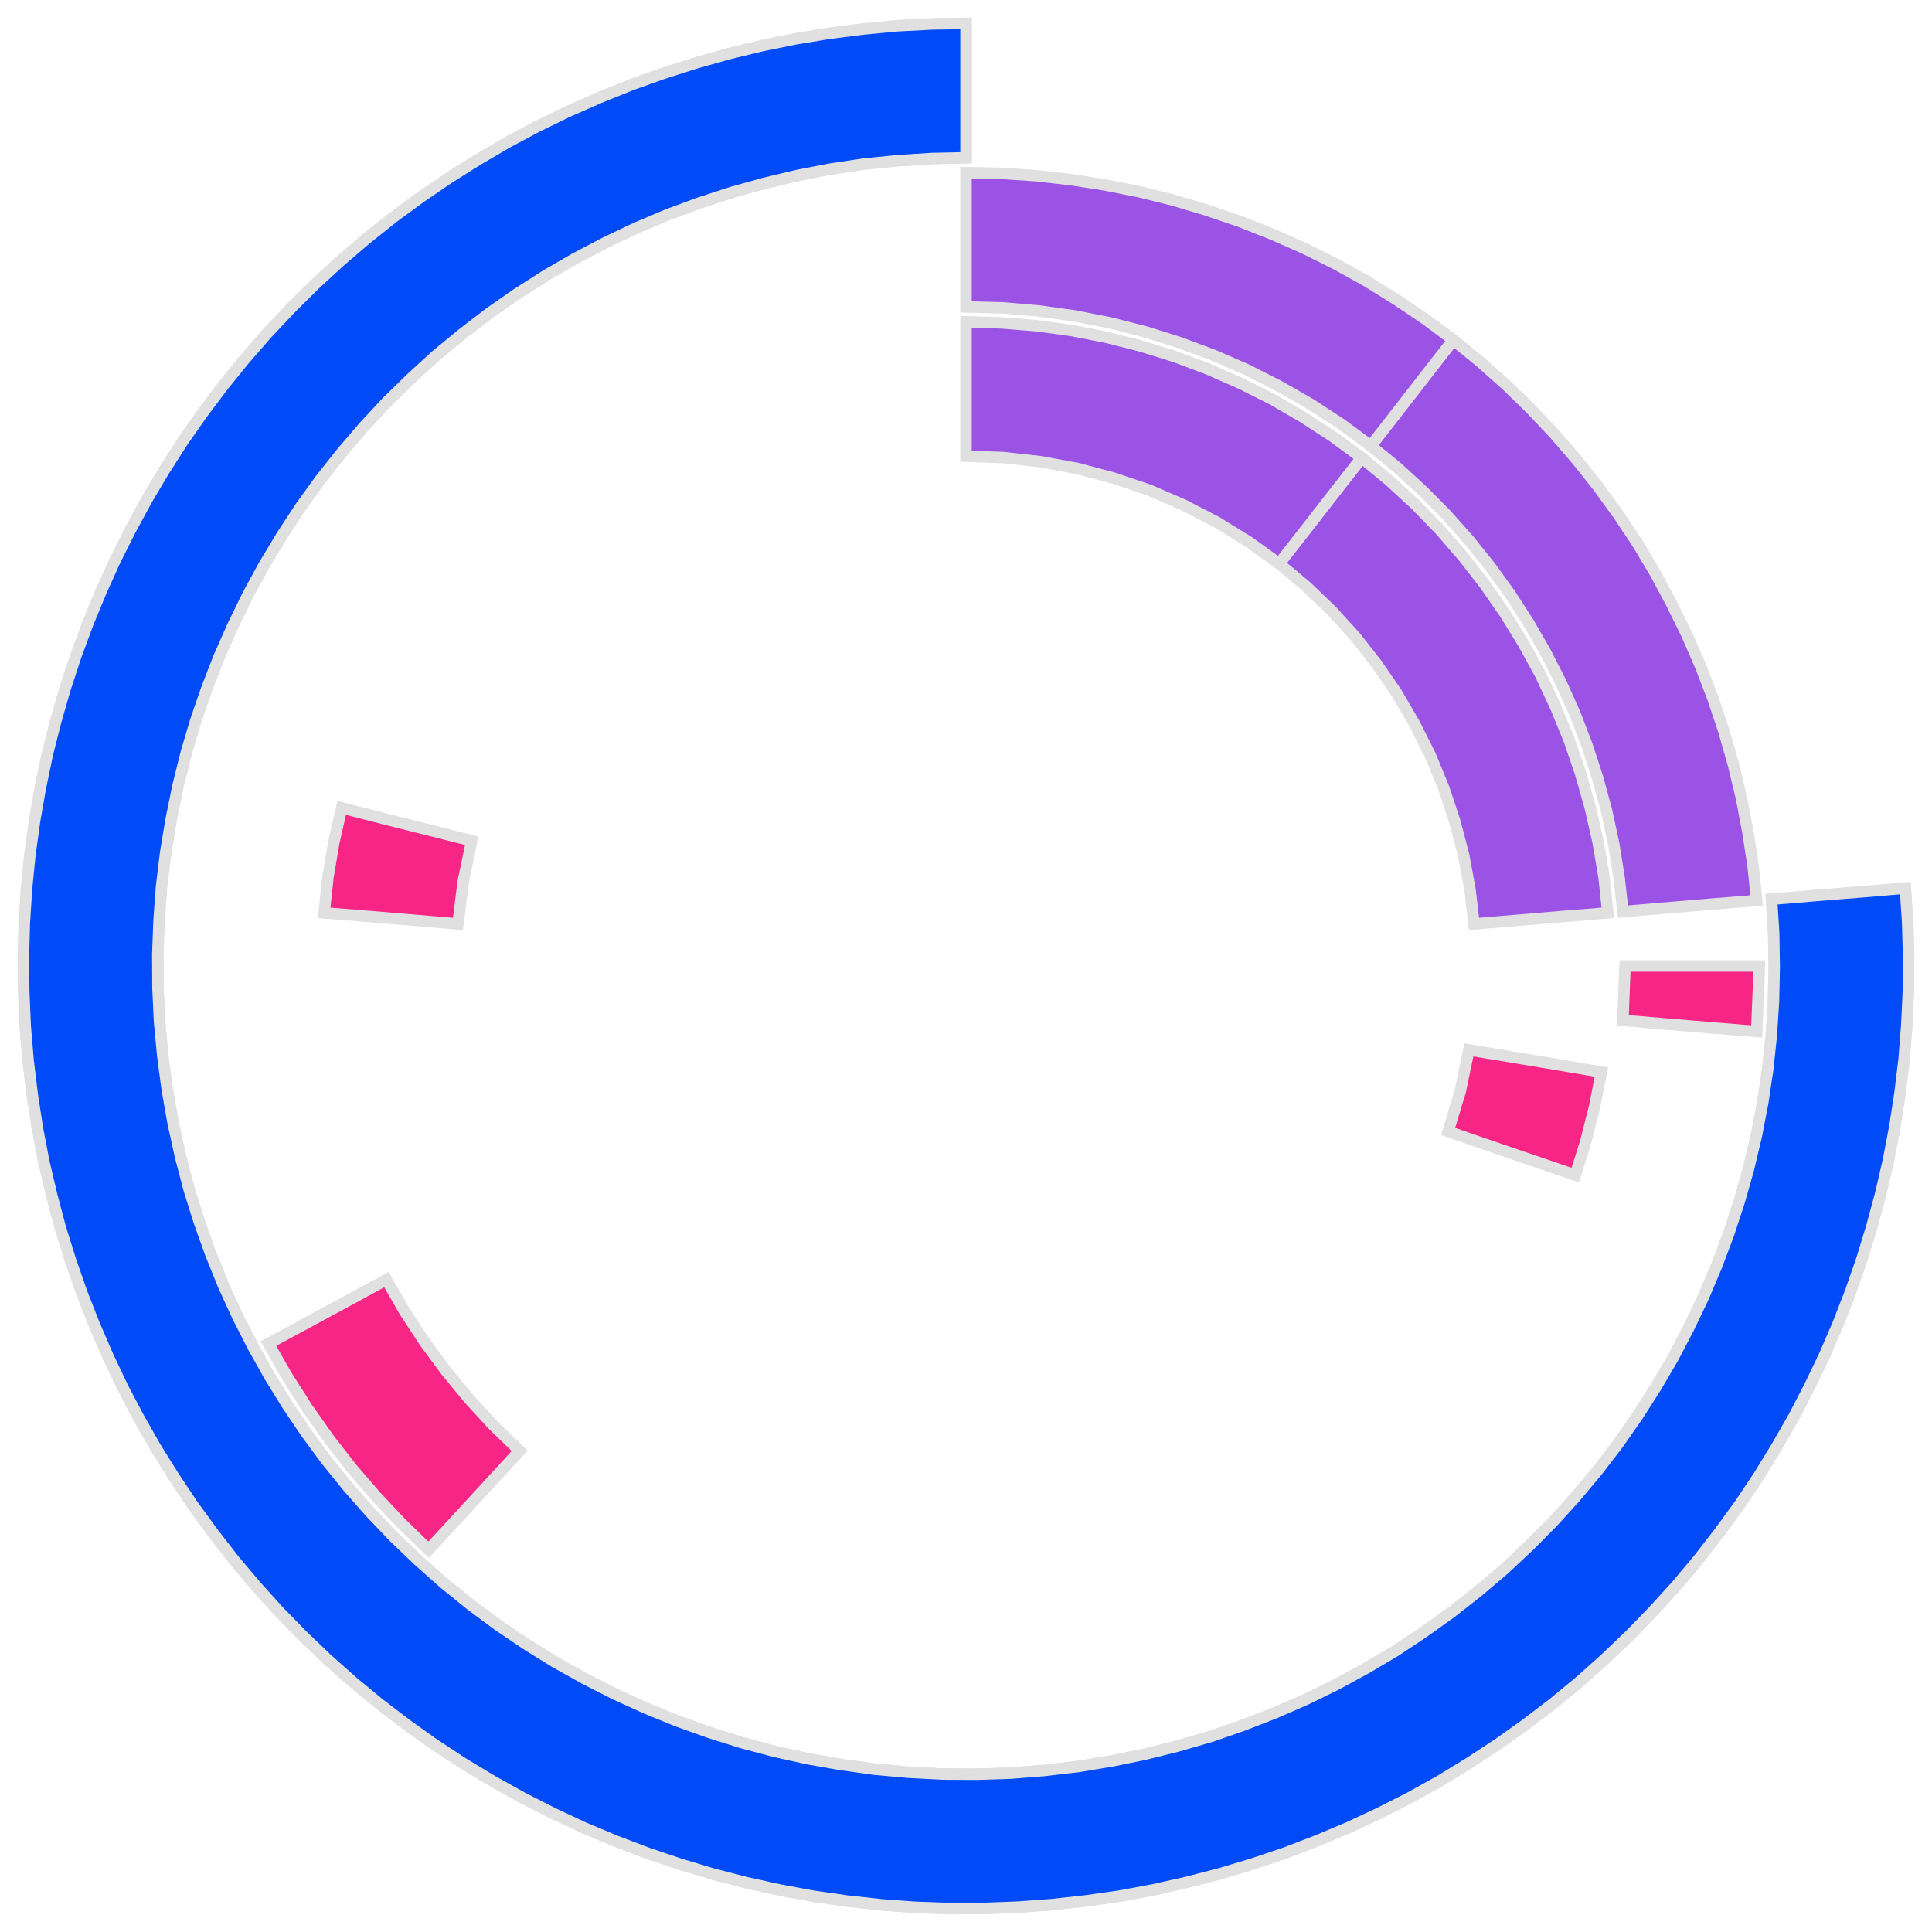
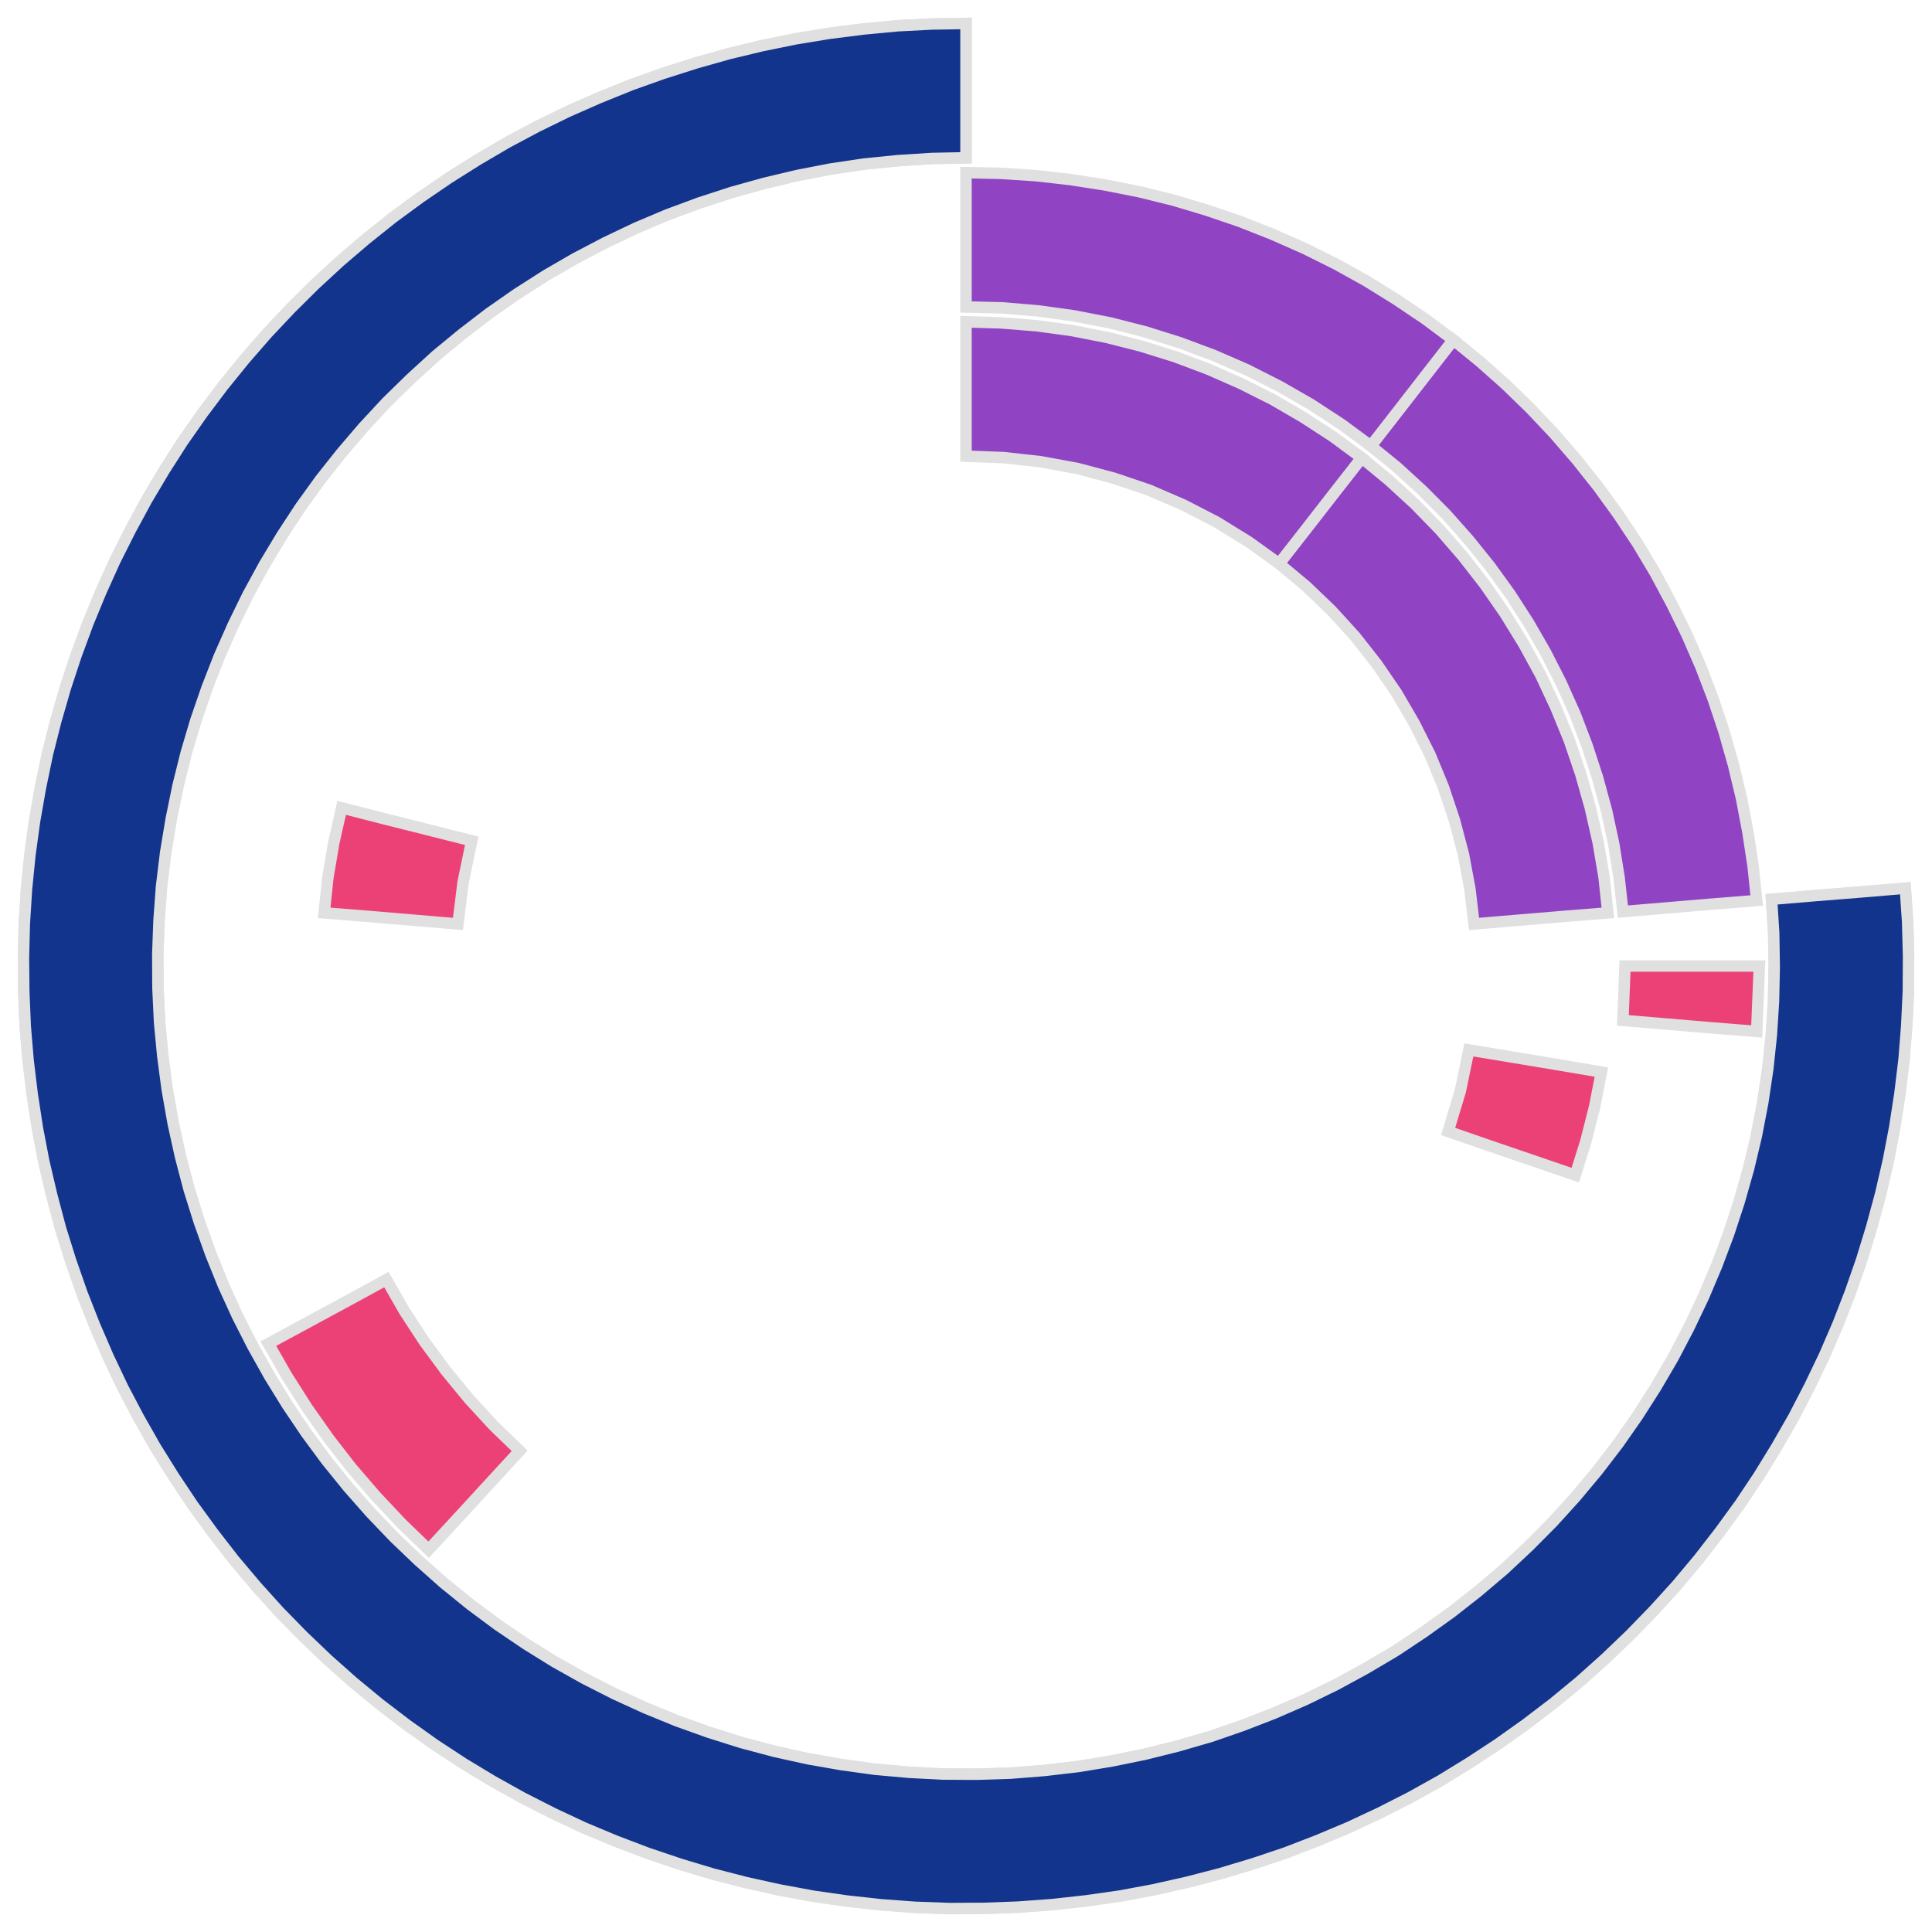
<svg xmlns="http://www.w3.org/2000/svg" class="svglite" width="108.00pt" height="108.00pt" viewBox="0 0 108.00 108.00">
  <defs>
    <style type="text/css">
    .svglite line, .svglite polyline, .svglite polygon, .svglite path, .svglite rect, .svglite circle {
      fill: none;
      stroke: #000000;
      stroke-linecap: round;
      stroke-linejoin: round;
      stroke-miterlimit: 10.00;
    }
    .svglite text {
      white-space: pre;
    }
  </style>
  </defs>
  <rect width="100%" height="100%" style="stroke: none; fill: none;" />
  <defs>
    <clipPath id="cpMC4wMHwxMDguMDB8MC4wMHwxMDguMDA=">
      <rect x="0.00" y="0.00" width="108.00" height="108.00" />
    </clipPath>
  </defs>
  <g clip-path="url(#cpMC4wMHwxMDguMDB8MC4wMHwxMDguMDA=)">
-     <polygon points="54.00,8.82 54.00,6.31 54.00,3.81 54.00,1.31 52.09,1.34 50.18,1.44 48.27,1.62 46.37,1.86 44.48,2.17 42.61,2.55 40.74,3.00 38.90,3.52 37.08,4.10 35.28,4.74 33.50,5.46 31.75,6.23 30.03,7.07 28.34,7.97 26.69,8.94 25.07,9.96 23.49,11.04 21.95,12.17 20.45,13.37 19.00,14.61 17.59,15.91 16.23,17.26 14.92,18.65 13.66,20.10 12.46,21.58 11.31,23.11 10.21,24.68 9.18,26.29 8.20,27.94 7.29,29.62 6.43,31.33 5.64,33.08 4.91,34.85 4.25,36.64 3.65,38.46 3.12,40.30 2.65,42.15 2.26,44.03 1.93,45.91 1.67,47.81 1.48,49.71 1.36,51.62 1.31,53.54 1.33,55.45 1.41,57.36 1.57,59.27 1.80,61.17 2.09,63.06 2.45,64.94 2.89,66.81 3.38,68.66 3.95,70.48 4.58,72.29 5.28,74.07 6.04,75.83 6.86,77.56 7.75,79.25 8.70,80.92 9.71,82.54 10.77,84.13 11.90,85.68 13.07,87.19 14.31,88.66 15.59,90.08 16.93,91.45 18.31,92.77 19.74,94.04 21.22,95.26 22.74,96.42 24.30,97.53 25.90,98.58 27.54,99.57 29.21,100.50 30.92,101.37 32.65,102.18 34.42,102.92 36.21,103.60 38.02,104.21 39.85,104.76 41.71,105.24 43.57,105.65 45.46,106.00 47.35,106.27 49.25,106.48 51.16,106.62 53.08,106.69 54.99,106.68 56.90,106.61 58.81,106.47 60.71,106.26 62.61,105.99 64.49,105.64 66.36,105.22 68.21,104.74 70.04,104.19 71.86,103.58 73.65,102.89 75.41,102.15 77.14,101.34 78.85,100.47 80.52,99.54 82.15,98.54 83.75,97.49 85.31,96.38 86.83,95.22 88.31,94.00 89.74,92.72 91.12,91.40 92.45,90.03 93.74,88.61 94.97,87.14 96.14,85.63 97.27,84.08 98.33,82.49 99.33,80.86 100.28,79.20 101.16,77.50 101.99,75.77 102.75,74.01 103.44,72.23 104.07,70.42 104.63,68.59 105.13,66.74 105.56,64.88 105.92,63.00 106.21,61.11 106.44,59.21 106.59,57.30 106.68,55.39 106.69,53.47 106.64,51.56 106.51,49.65 104.02,49.86 101.52,50.06 99.03,50.27 99.15,52.17 99.18,54.07 99.14,55.97 99.02,57.86 98.82,59.75 98.54,61.63 98.18,63.50 97.74,65.35 97.22,67.18 96.63,68.98 95.96,70.76 95.22,72.51 94.40,74.23 93.52,75.91 92.56,77.55 91.54,79.15 90.45,80.71 89.29,82.22 88.07,83.68 86.80,85.08 85.46,86.43 84.07,87.73 82.62,88.96 81.13,90.13 79.58,91.24 78.00,92.29 76.36,93.26 74.69,94.17 72.99,95.00 71.25,95.76 69.47,96.45 67.68,97.07 65.85,97.60 64.01,98.06 62.15,98.44 60.27,98.75 58.38,98.97 56.49,99.12 54.59,99.18 52.69,99.17 50.79,99.07 48.90,98.90 47.02,98.64 45.14,98.31 43.29,97.90 41.45,97.41 39.64,96.84 37.85,96.20 36.09,95.48 34.36,94.69 32.67,93.83 31.01,92.90 29.40,91.90 27.82,90.83 26.30,89.70 24.82,88.50 23.40,87.24 22.03,85.93 20.71,84.55 19.46,83.13 18.26,81.65 17.13,80.12 16.07,78.55 15.07,76.93 14.14,75.27 13.28,73.58 12.49,71.85 11.78,70.09 11.14,68.30 10.57,66.48 10.09,64.65 9.68,62.79 9.35,60.92 9.10,59.04 8.92,57.14 8.83,55.25 8.82,53.34 8.89,51.45 9.03,49.55 9.26,47.66 9.57,45.79 9.95,43.93 10.41,42.08 10.95,40.26 11.57,38.46 12.26,36.69 13.03,34.95 13.86,33.25 14.77,31.58 15.75,29.95 16.79,28.36 17.90,26.82 19.08,25.33 20.32,23.88 21.61,22.49 22.97,21.16 24.37,19.88 25.84,18.67 27.35,17.51 28.90,16.43 30.51,15.40 32.15,14.45 33.83,13.57 35.55,12.75 37.30,12.01 39.08,11.35 40.89,10.76 42.72,10.25 44.57,9.81 46.43,9.45 48.31,9.17 50.20,8.98 52.10,8.86 54.00,8.82 " style="stroke-width: 0.64; stroke: #E0E0E0; stroke-linecap: butt; stroke-linejoin: miter; fill: #9B53E6;" />
-     <polygon points="54.00,8.82 54.00,6.31 54.00,3.81 54.00,1.31 52.09,1.34 50.18,1.44 48.27,1.62 46.37,1.86 44.48,2.17 42.61,2.55 40.74,3.00 38.90,3.52 37.08,4.10 35.28,4.74 33.50,5.46 31.75,6.23 30.03,7.07 28.34,7.97 26.69,8.94 25.07,9.96 23.49,11.04 21.95,12.17 20.45,13.37 19.00,14.61 17.59,15.91 16.23,17.26 14.92,18.65 13.66,20.10 12.46,21.58 11.31,23.11 10.21,24.68 9.18,26.29 8.20,27.94 7.29,29.62 6.43,31.33 5.64,33.08 4.91,34.85 4.25,36.64 3.65,38.46 3.12,40.30 2.65,42.15 2.26,44.03 1.93,45.91 1.67,47.81 1.48,49.71 1.36,51.62 1.31,53.54 1.33,55.45 1.41,57.36 1.57,59.27 1.80,61.17 2.09,63.06 2.45,64.94 2.89,66.81 3.38,68.66 3.95,70.48 4.58,72.29 5.28,74.07 6.04,75.83 6.86,77.56 7.75,79.25 8.70,80.92 9.71,82.54 10.77,84.13 11.90,85.68 13.07,87.19 14.31,88.66 15.59,90.08 16.93,91.45 18.31,92.77 19.74,94.04 21.22,95.26 22.74,96.42 24.30,97.53 25.90,98.58 27.54,99.57 29.21,100.50 30.92,101.37 32.65,102.18 34.42,102.92 36.21,103.60 38.02,104.21 39.85,104.76 41.71,105.24 43.57,105.65 45.46,106.00 47.35,106.27 49.25,106.48 51.16,106.62 53.08,106.69 54.99,106.68 56.90,106.61 58.81,106.47 60.71,106.26 62.61,105.99 64.49,105.64 66.36,105.22 68.21,104.74 70.04,104.19 71.86,103.58 73.65,102.89 75.41,102.15 77.14,101.34 78.85,100.47 80.52,99.54 82.15,98.54 83.75,97.49 85.31,96.38 86.83,95.22 88.31,94.00 89.74,92.72 91.12,91.40 92.45,90.03 93.74,88.61 94.97,87.14 96.14,85.63 97.27,84.08 98.33,82.49 99.33,80.86 100.28,79.20 101.16,77.50 101.99,75.77 102.75,74.01 103.44,72.23 104.07,70.42 104.63,68.59 105.13,66.74 105.56,64.88 105.92,63.00 106.21,61.11 106.44,59.21 106.59,57.30 106.68,55.39 106.69,53.47 106.64,51.56 106.51,49.65 104.02,49.86 101.52,50.06 99.03,50.27 99.15,52.17 99.18,54.07 99.14,55.97 99.02,57.86 98.82,59.75 98.54,61.63 98.18,63.50 97.74,65.35 97.22,67.18 96.63,68.98 95.96,70.76 95.22,72.51 94.40,74.23 93.52,75.91 92.56,77.55 91.54,79.15 90.45,80.71 89.29,82.22 88.07,83.68 86.80,85.08 85.46,86.43 84.07,87.73 82.62,88.96 81.13,90.13 79.58,91.24 78.00,92.29 76.36,93.26 74.69,94.17 72.99,95.00 71.25,95.76 69.47,96.45 67.68,97.07 65.85,97.60 64.01,98.06 62.15,98.44 60.27,98.75 58.38,98.97 56.49,99.12 54.59,99.18 52.69,99.17 50.79,99.07 48.90,98.90 47.02,98.64 45.14,98.31 43.29,97.90 41.45,97.41 39.64,96.84 37.85,96.20 36.09,95.48 34.36,94.69 32.67,93.83 31.01,92.90 29.40,91.90 27.82,90.83 26.30,89.70 24.82,88.50 23.40,87.24 22.03,85.93 20.71,84.55 19.46,83.13 18.26,81.65 17.13,80.12 16.07,78.55 15.07,76.93 14.14,75.27 13.28,73.58 12.49,71.85 11.78,70.09 11.14,68.30 10.57,66.48 10.09,64.65 9.68,62.79 9.35,60.92 9.10,59.04 8.92,57.14 8.83,55.25 8.82,53.34 8.89,51.45 9.03,49.55 9.26,47.66 9.57,45.79 9.95,43.93 10.41,42.08 10.95,40.26 11.57,38.46 12.26,36.69 13.03,34.95 13.86,33.25 14.77,31.58 15.75,29.95 16.79,28.36 17.90,26.82 19.08,25.33 20.32,23.88 21.61,22.49 22.97,21.16 24.37,19.88 25.84,18.67 27.35,17.51 28.90,16.43 30.51,15.40 32.15,14.45 33.83,13.57 35.55,12.75 37.30,12.01 39.08,11.35 40.89,10.76 42.72,10.25 44.57,9.81 46.43,9.45 48.31,9.17 50.20,8.98 52.10,8.86 54.00,8.82 " style="stroke-width: 0.64; stroke: #E0E0E0; stroke-linecap: butt; stroke-linejoin: miter; fill: #004AF7;" />
-     <polygon points="90.72,50.96 93.21,50.75 95.70,50.54 98.20,50.34 98.00,48.42 97.71,46.51 97.35,44.62 96.90,42.74 96.37,40.88 95.76,39.05 95.07,37.25 94.30,35.48 93.45,33.75 92.54,32.05 91.55,30.39 90.48,28.78 89.35,27.22 88.15,25.71 86.89,24.25 85.56,22.84 84.18,21.50 82.74,20.22 81.24,19.00 79.70,20.98 78.17,22.95 76.63,24.93 78.10,26.13 79.51,27.42 80.85,28.77 82.11,30.19 83.30,31.67 84.42,33.22 85.45,34.82 86.40,36.47 87.26,38.16 88.04,39.90 88.72,41.68 89.31,43.49 89.81,45.33 90.21,47.19 90.51,49.07 90.72,50.96 " style="stroke-width: 0.64; stroke: #E0E0E0; stroke-linecap: butt; stroke-linejoin: miter; fill: #9B53E6;" />
-     <polygon points="82.40,51.65 84.89,51.44 87.39,51.23 89.88,51.03 89.67,49.05 89.34,47.10 88.90,45.16 88.36,43.25 87.72,41.37 86.97,39.54 86.13,37.74 85.18,36.00 84.14,34.31 83.01,32.68 81.79,31.11 80.49,29.61 79.11,28.19 77.65,26.85 76.12,25.59 74.58,27.56 73.04,29.54 71.50,31.51 73.01,32.77 74.43,34.13 75.75,35.58 76.96,37.12 78.07,38.74 79.06,40.44 79.94,42.19 80.69,44.01 81.31,45.87 81.81,47.77 82.17,49.70 82.40,51.65 " style="stroke-width: 0.64; stroke: #E0E0E0; stroke-linecap: butt; stroke-linejoin: miter; fill: #9B53E6;" />
-     <polygon points="71.50,31.51 73.04,29.54 74.58,27.56 76.12,25.59 74.52,24.41 72.86,23.33 71.14,22.33 69.37,21.44 67.55,20.64 65.69,19.94 63.80,19.35 61.87,18.86 59.93,18.48 57.96,18.21 55.98,18.05 54.00,17.99 54.00,20.50 54.00,23.00 54.00,25.50 56.09,25.58 58.17,25.81 60.23,26.19 62.26,26.73 64.24,27.40 66.16,28.23 68.02,29.19 69.80,30.29 71.50,31.51 " style="stroke-width: 0.64; stroke: #E0E0E0; stroke-linecap: butt; stroke-linejoin: miter; fill: #9B53E6;" />
-     <polygon points="76.63,24.93 78.17,22.95 79.70,20.98 81.24,19.00 79.67,17.83 78.05,16.74 76.39,15.71 74.68,14.76 72.93,13.89 71.14,13.10 69.32,12.38 67.47,11.75 65.60,11.19 63.70,10.72 61.78,10.34 59.85,10.04 57.91,9.82 55.95,9.69 54.00,9.65 54.00,12.15 54.00,14.66 54.00,17.16 56.03,17.21 58.05,17.38 60.06,17.66 62.06,18.05 64.02,18.55 65.96,19.16 67.86,19.87 69.72,20.68 71.53,21.60 73.29,22.61 74.99,23.72 76.63,24.93 " style="stroke-width: 0.64; stroke: #E0E0E0; stroke-linecap: butt; stroke-linejoin: miter; fill: #9B53E6;" />
-     <polygon points="80.95,63.25 83.32,64.07 85.69,64.88 88.06,65.69 88.65,63.80 89.14,61.87 89.52,59.93 87.05,59.51 84.58,59.10 82.11,58.69 81.63,61.00 80.95,63.25 " style="stroke-width: 0.64; stroke: #E0E0E0; stroke-linecap: butt; stroke-linejoin: miter; fill: #F72585;" />
-     <polygon points="21.60,71.53 19.40,72.73 17.20,73.92 15.00,75.11 16.04,76.93 17.16,78.69 18.37,80.41 19.65,82.06 21.02,83.65 22.45,85.17 23.96,86.63 25.66,84.79 27.35,82.95 29.05,81.10 27.59,79.69 26.22,78.20 24.93,76.63 23.72,74.99 22.61,73.29 21.60,71.53 " style="stroke-width: 0.64; stroke: #E0E0E0; stroke-linecap: butt; stroke-linejoin: miter; fill: #F72585;" />
-     <polygon points="26.37,47.00 23.95,46.39 21.52,45.78 19.10,45.16 18.66,47.10 18.33,49.05 18.12,51.03 20.61,51.23 23.11,51.44 25.60,51.65 25.89,49.31 26.37,47.00 " style="stroke-width: 0.64; stroke: #E0E0E0; stroke-linecap: butt; stroke-linejoin: miter; fill: #F72585;" />
-     <polygon points="90.72,57.04 93.21,57.25 95.70,57.46 98.20,57.66 98.35,54.00 95.85,54.00 93.34,54.00 90.84,54.00 90.72,57.04 " style="stroke-width: 0.64; stroke: #E0E0E0; stroke-linecap: butt; stroke-linejoin: miter; fill: #F72585;" />
+     <polygon points="54.00,8.82 54.00,6.31 54.00,3.81 54.00,1.31 52.09,1.34 50.18,1.44 48.27,1.62 46.37,1.86 44.48,2.17 42.61,2.55 40.74,3.00 38.90,3.52 37.08,4.10 35.28,4.74 33.50,5.46 31.75,6.23 30.03,7.07 28.34,7.97 26.69,8.94 25.07,9.96 23.49,11.04 21.95,12.17 20.45,13.37 19.00,14.61 17.59,15.91 16.23,17.26 14.92,18.65 13.66,20.10 12.46,21.58 11.31,23.11 10.21,24.68 9.18,26.29 8.20,27.94 7.29,29.62 6.43,31.33 5.64,33.08 4.91,34.85 4.25,36.64 3.65,38.46 3.12,40.30 2.65,42.15 2.26,44.03 1.93,45.91 1.67,47.81 1.48,49.71 1.36,51.62 1.31,53.54 1.33,55.45 1.41,57.36 1.57,59.27 1.80,61.17 2.09,63.06 2.45,64.94 2.89,66.81 3.38,68.66 3.95,70.48 4.58,72.29 5.28,74.07 6.04,75.83 6.86,77.56 7.75,79.25 8.70,80.92 9.71,82.54 10.77,84.13 11.90,85.68 13.07,87.19 14.31,88.66 15.59,90.08 16.93,91.45 18.31,92.77 19.74,94.04 21.22,95.26 22.74,96.42 24.30,97.53 25.90,98.58 27.54,99.57 29.21,100.50 30.92,101.37 32.65,102.18 34.42,102.92 36.21,103.60 38.02,104.21 39.85,104.76 41.71,105.24 43.57,105.65 45.46,106.00 47.35,106.27 49.25,106.48 51.16,106.62 53.08,106.69 54.99,106.68 56.90,106.61 58.81,106.47 60.71,106.26 62.61,105.99 64.49,105.64 66.36,105.22 68.21,104.74 70.04,104.19 71.86,103.58 73.65,102.89 75.41,102.15 77.14,101.34 78.85,100.47 80.52,99.54 82.15,98.54 83.75,97.49 85.31,96.38 86.83,95.22 88.31,94.00 89.74,92.72 91.12,91.40 92.45,90.03 93.74,88.61 94.97,87.14 96.14,85.63 97.27,84.08 98.33,82.49 99.33,80.86 100.28,79.20 101.16,77.50 101.99,75.77 102.75,74.01 103.44,72.23 104.07,70.42 104.63,68.59 105.13,66.74 105.56,64.88 105.92,63.00 106.21,61.11 106.44,59.21 106.59,57.30 106.68,55.39 106.69,53.47 106.64,51.56 106.51,49.65 104.02,49.86 101.52,50.06 99.03,50.27 99.15,52.17 99.18,54.07 99.14,55.97 99.02,57.86 98.82,59.75 98.54,61.63 98.18,63.50 97.74,65.35 97.22,67.18 96.63,68.98 95.96,70.76 95.22,72.51 94.40,74.23 93.52,75.91 92.56,77.55 91.54,79.15 90.45,80.71 89.29,82.22 88.07,83.68 86.80,85.08 85.46,86.43 84.07,87.73 82.62,88.96 81.13,90.13 79.58,91.24 78.00,92.29 76.36,93.26 74.69,94.17 72.99,95.00 71.25,95.76 69.47,96.45 67.68,97.07 65.85,97.60 64.01,98.06 62.15,98.44 60.27,98.75 58.38,98.97 56.49,99.12 54.59,99.18 52.69,99.17 50.79,99.07 48.90,98.90 47.02,98.64 45.14,98.31 43.29,97.90 41.45,97.41 39.64,96.84 37.85,96.20 36.09,95.48 34.36,94.69 32.67,93.83 31.01,92.90 29.40,91.90 27.82,90.83 26.30,89.70 24.82,88.50 23.40,87.24 22.03,85.93 20.71,84.55 19.46,83.13 18.26,81.65 17.13,80.12 16.07,78.55 15.07,76.93 14.14,75.27 13.28,73.58 12.49,71.85 11.78,70.09 11.14,68.30 10.57,66.48 10.09,64.65 9.68,62.79 9.35,60.92 9.10,59.04 8.92,57.14 8.83,55.25 8.82,53.34 8.89,51.45 9.03,49.55 9.26,47.66 9.57,45.79 9.95,43.93 10.41,42.08 10.95,40.26 11.57,38.46 12.26,36.69 13.03,34.95 13.86,33.25 14.77,31.58 15.75,29.95 16.79,28.36 17.90,26.82 19.08,25.33 20.32,23.88 21.61,22.49 22.97,21.16 24.37,19.88 25.84,18.67 27.35,17.51 28.90,16.43 30.51,15.40 32.15,14.45 33.83,13.57 35.55,12.75 37.30,12.01 39.08,11.35 40.89,10.76 42.72,10.25 44.57,9.81 46.43,9.45 48.31,9.17 50.20,8.98 52.10,8.86 54.00,8.82 " style="stroke-width: 0.64; stroke: #E0E0E0; stroke-linecap: butt; stroke-linejoin: miter; fill: #9043C3;" />
+     <polygon points="54.00,8.82 54.00,6.31 54.00,3.81 54.00,1.31 52.09,1.34 50.18,1.44 48.27,1.62 46.37,1.86 44.48,2.17 42.61,2.55 40.74,3.00 38.90,3.52 37.08,4.10 35.28,4.74 33.50,5.46 31.75,6.23 30.03,7.07 28.34,7.97 26.69,8.94 25.07,9.96 23.49,11.04 21.95,12.17 20.45,13.37 19.00,14.61 17.59,15.91 16.23,17.26 14.92,18.65 13.66,20.10 12.46,21.58 11.31,23.11 10.21,24.68 9.18,26.29 8.20,27.94 7.29,29.62 6.43,31.33 5.64,33.08 4.91,34.85 4.25,36.64 3.65,38.46 3.12,40.30 2.65,42.15 2.26,44.03 1.93,45.91 1.67,47.81 1.48,49.71 1.36,51.62 1.31,53.54 1.33,55.45 1.41,57.36 1.57,59.27 1.80,61.17 2.09,63.06 2.45,64.94 2.89,66.81 3.38,68.66 3.95,70.48 4.58,72.29 5.28,74.07 6.04,75.83 6.86,77.56 7.75,79.25 8.70,80.92 9.71,82.54 10.77,84.13 11.90,85.68 13.07,87.19 14.31,88.66 15.59,90.08 16.93,91.45 18.31,92.77 19.74,94.04 21.22,95.26 22.74,96.42 24.30,97.53 25.90,98.58 27.54,99.57 29.21,100.50 30.92,101.37 32.65,102.18 34.42,102.92 36.21,103.60 38.02,104.21 39.85,104.76 41.71,105.24 43.57,105.65 45.46,106.00 47.35,106.27 49.25,106.48 51.16,106.62 53.08,106.69 54.99,106.68 56.90,106.61 58.81,106.47 60.71,106.26 62.61,105.99 64.49,105.64 66.36,105.22 68.21,104.74 70.04,104.19 71.86,103.58 73.65,102.89 75.41,102.15 77.14,101.34 78.85,100.47 80.52,99.54 82.15,98.54 83.75,97.49 85.31,96.38 86.83,95.22 88.31,94.00 89.74,92.72 91.12,91.40 92.45,90.03 93.74,88.61 94.97,87.14 96.14,85.63 97.27,84.08 98.33,82.49 99.33,80.86 100.28,79.20 101.16,77.50 101.99,75.77 102.75,74.01 103.44,72.23 104.07,70.42 104.63,68.59 105.13,66.74 105.56,64.88 105.92,63.00 106.21,61.11 106.44,59.21 106.59,57.30 106.68,55.39 106.69,53.47 106.64,51.56 106.51,49.65 104.02,49.86 101.52,50.06 99.03,50.27 99.15,52.17 99.18,54.07 99.14,55.97 99.02,57.86 98.82,59.75 98.54,61.63 98.18,63.50 97.74,65.35 97.22,67.18 96.63,68.98 95.96,70.76 95.22,72.51 94.40,74.23 93.52,75.91 92.56,77.55 91.54,79.15 90.45,80.71 89.29,82.22 88.07,83.68 86.80,85.08 85.46,86.43 84.07,87.73 82.62,88.96 81.13,90.13 79.58,91.24 78.00,92.29 76.36,93.26 74.69,94.17 72.99,95.00 71.25,95.76 69.47,96.45 67.68,97.07 65.85,97.60 64.01,98.06 62.15,98.44 60.27,98.75 58.38,98.97 56.49,99.12 54.59,99.18 52.69,99.17 50.79,99.07 48.90,98.90 47.02,98.64 45.14,98.31 43.29,97.90 41.45,97.41 39.64,96.84 37.85,96.20 36.09,95.48 34.36,94.69 32.67,93.83 31.01,92.90 29.40,91.90 27.82,90.83 26.30,89.70 24.82,88.50 23.40,87.24 22.03,85.93 20.71,84.55 19.46,83.13 18.26,81.65 17.13,80.12 16.07,78.55 15.07,76.93 14.14,75.27 13.28,73.58 12.49,71.85 11.78,70.09 11.14,68.30 10.57,66.48 10.09,64.65 9.68,62.79 9.35,60.92 9.10,59.04 8.92,57.14 8.83,55.25 8.82,53.34 8.89,51.45 9.03,49.55 9.26,47.66 9.57,45.79 9.95,43.93 10.41,42.08 10.95,40.26 11.57,38.46 12.26,36.69 13.03,34.95 13.86,33.25 14.77,31.58 15.75,29.95 16.79,28.36 17.90,26.82 19.08,25.33 20.32,23.88 21.61,22.49 22.97,21.16 24.37,19.88 25.84,18.67 27.35,17.51 28.90,16.43 30.51,15.40 32.15,14.45 33.83,13.57 35.55,12.75 37.30,12.01 39.08,11.35 40.89,10.76 42.72,10.25 44.57,9.81 46.43,9.45 48.31,9.17 50.20,8.98 52.10,8.86 54.00,8.82 " style="stroke-width: 0.64; stroke: #E0E0E0; stroke-linecap: butt; stroke-linejoin: miter; fill: #12348D;" />
+     <polygon points="90.72,50.96 93.21,50.75 95.70,50.54 98.20,50.34 98.00,48.42 97.71,46.51 97.35,44.62 96.90,42.74 96.37,40.88 95.76,39.05 95.07,37.25 94.30,35.48 93.45,33.75 92.54,32.05 91.55,30.39 90.48,28.78 89.35,27.22 88.15,25.71 86.89,24.25 85.56,22.84 84.18,21.50 82.74,20.22 81.24,19.00 79.70,20.98 78.17,22.95 76.63,24.93 78.10,26.13 79.51,27.42 80.85,28.77 82.11,30.19 83.30,31.67 84.42,33.22 85.45,34.82 86.40,36.47 87.26,38.16 88.04,39.90 88.72,41.68 89.31,43.49 89.81,45.33 90.21,47.19 90.51,49.07 90.72,50.96 " style="stroke-width: 0.64; stroke: #E0E0E0; stroke-linecap: butt; stroke-linejoin: miter; fill: #9043C3;" />
+     <polygon points="82.40,51.65 84.89,51.44 87.39,51.23 89.88,51.03 89.67,49.05 89.34,47.10 88.90,45.16 88.36,43.25 87.72,41.37 86.97,39.54 86.13,37.74 85.18,36.00 84.14,34.31 83.01,32.68 81.79,31.11 80.49,29.61 79.11,28.19 77.65,26.85 76.12,25.59 74.58,27.56 73.04,29.54 71.50,31.51 73.01,32.77 74.43,34.13 75.75,35.58 76.96,37.12 78.07,38.74 79.06,40.44 79.94,42.19 80.69,44.01 81.31,45.87 81.81,47.77 82.17,49.70 82.40,51.65 " style="stroke-width: 0.64; stroke: #E0E0E0; stroke-linecap: butt; stroke-linejoin: miter; fill: #9043C3;" />
+     <polygon points="71.50,31.51 73.04,29.54 74.58,27.56 76.12,25.59 74.52,24.41 72.86,23.33 71.14,22.33 69.37,21.44 67.55,20.64 65.69,19.94 63.80,19.35 61.87,18.86 59.93,18.48 57.96,18.21 55.98,18.05 54.00,17.99 54.00,20.50 54.00,23.00 54.00,25.50 56.09,25.58 58.17,25.81 60.23,26.19 62.26,26.73 64.24,27.40 66.16,28.23 68.02,29.19 69.80,30.29 71.50,31.51 " style="stroke-width: 0.64; stroke: #E0E0E0; stroke-linecap: butt; stroke-linejoin: miter; fill: #9043C3;" />
+     <polygon points="76.63,24.93 78.17,22.95 79.70,20.98 81.24,19.00 79.67,17.83 78.05,16.74 76.39,15.71 74.68,14.76 72.93,13.89 71.14,13.10 69.32,12.38 67.47,11.75 65.60,11.19 63.70,10.72 61.78,10.34 59.85,10.04 57.91,9.82 55.95,9.69 54.00,9.65 54.00,12.15 54.00,14.66 54.00,17.16 56.03,17.21 58.05,17.38 60.06,17.66 62.06,18.05 64.02,18.55 65.96,19.16 67.86,19.87 69.72,20.68 71.53,21.60 73.29,22.61 74.99,23.72 76.63,24.93 " style="stroke-width: 0.64; stroke: #E0E0E0; stroke-linecap: butt; stroke-linejoin: miter; fill: #9043C3;" />
+     <polygon points="80.95,63.25 83.32,64.07 85.69,64.88 88.06,65.69 88.65,63.80 89.14,61.87 89.52,59.93 87.05,59.51 84.58,59.10 82.11,58.69 81.63,61.00 80.95,63.25 " style="stroke-width: 0.64; stroke: #E0E0E0; stroke-linecap: butt; stroke-linejoin: miter; fill: #EC4176;" />
+     <polygon points="21.60,71.53 19.40,72.73 17.20,73.92 15.00,75.11 16.04,76.93 17.16,78.69 18.37,80.41 19.65,82.06 21.02,83.65 22.45,85.17 23.96,86.63 25.66,84.79 27.35,82.95 29.05,81.10 27.59,79.69 26.22,78.20 24.93,76.63 23.72,74.99 22.61,73.29 21.60,71.53 " style="stroke-width: 0.64; stroke: #E0E0E0; stroke-linecap: butt; stroke-linejoin: miter; fill: #EC4176;" />
+     <polygon points="26.37,47.00 23.95,46.39 21.52,45.78 19.10,45.16 18.66,47.10 18.33,49.05 18.12,51.03 20.61,51.23 23.11,51.44 25.60,51.65 25.89,49.31 26.37,47.00 " style="stroke-width: 0.64; stroke: #E0E0E0; stroke-linecap: butt; stroke-linejoin: miter; fill: #EC4176;" />
+     <polygon points="90.72,57.04 93.21,57.25 95.70,57.46 98.20,57.66 98.35,54.00 95.85,54.00 93.34,54.00 90.84,54.00 90.72,57.04 " style="stroke-width: 0.64; stroke: #E0E0E0; stroke-linecap: butt; stroke-linejoin: miter; fill: #EC4176;" />
  </g>
</svg>
